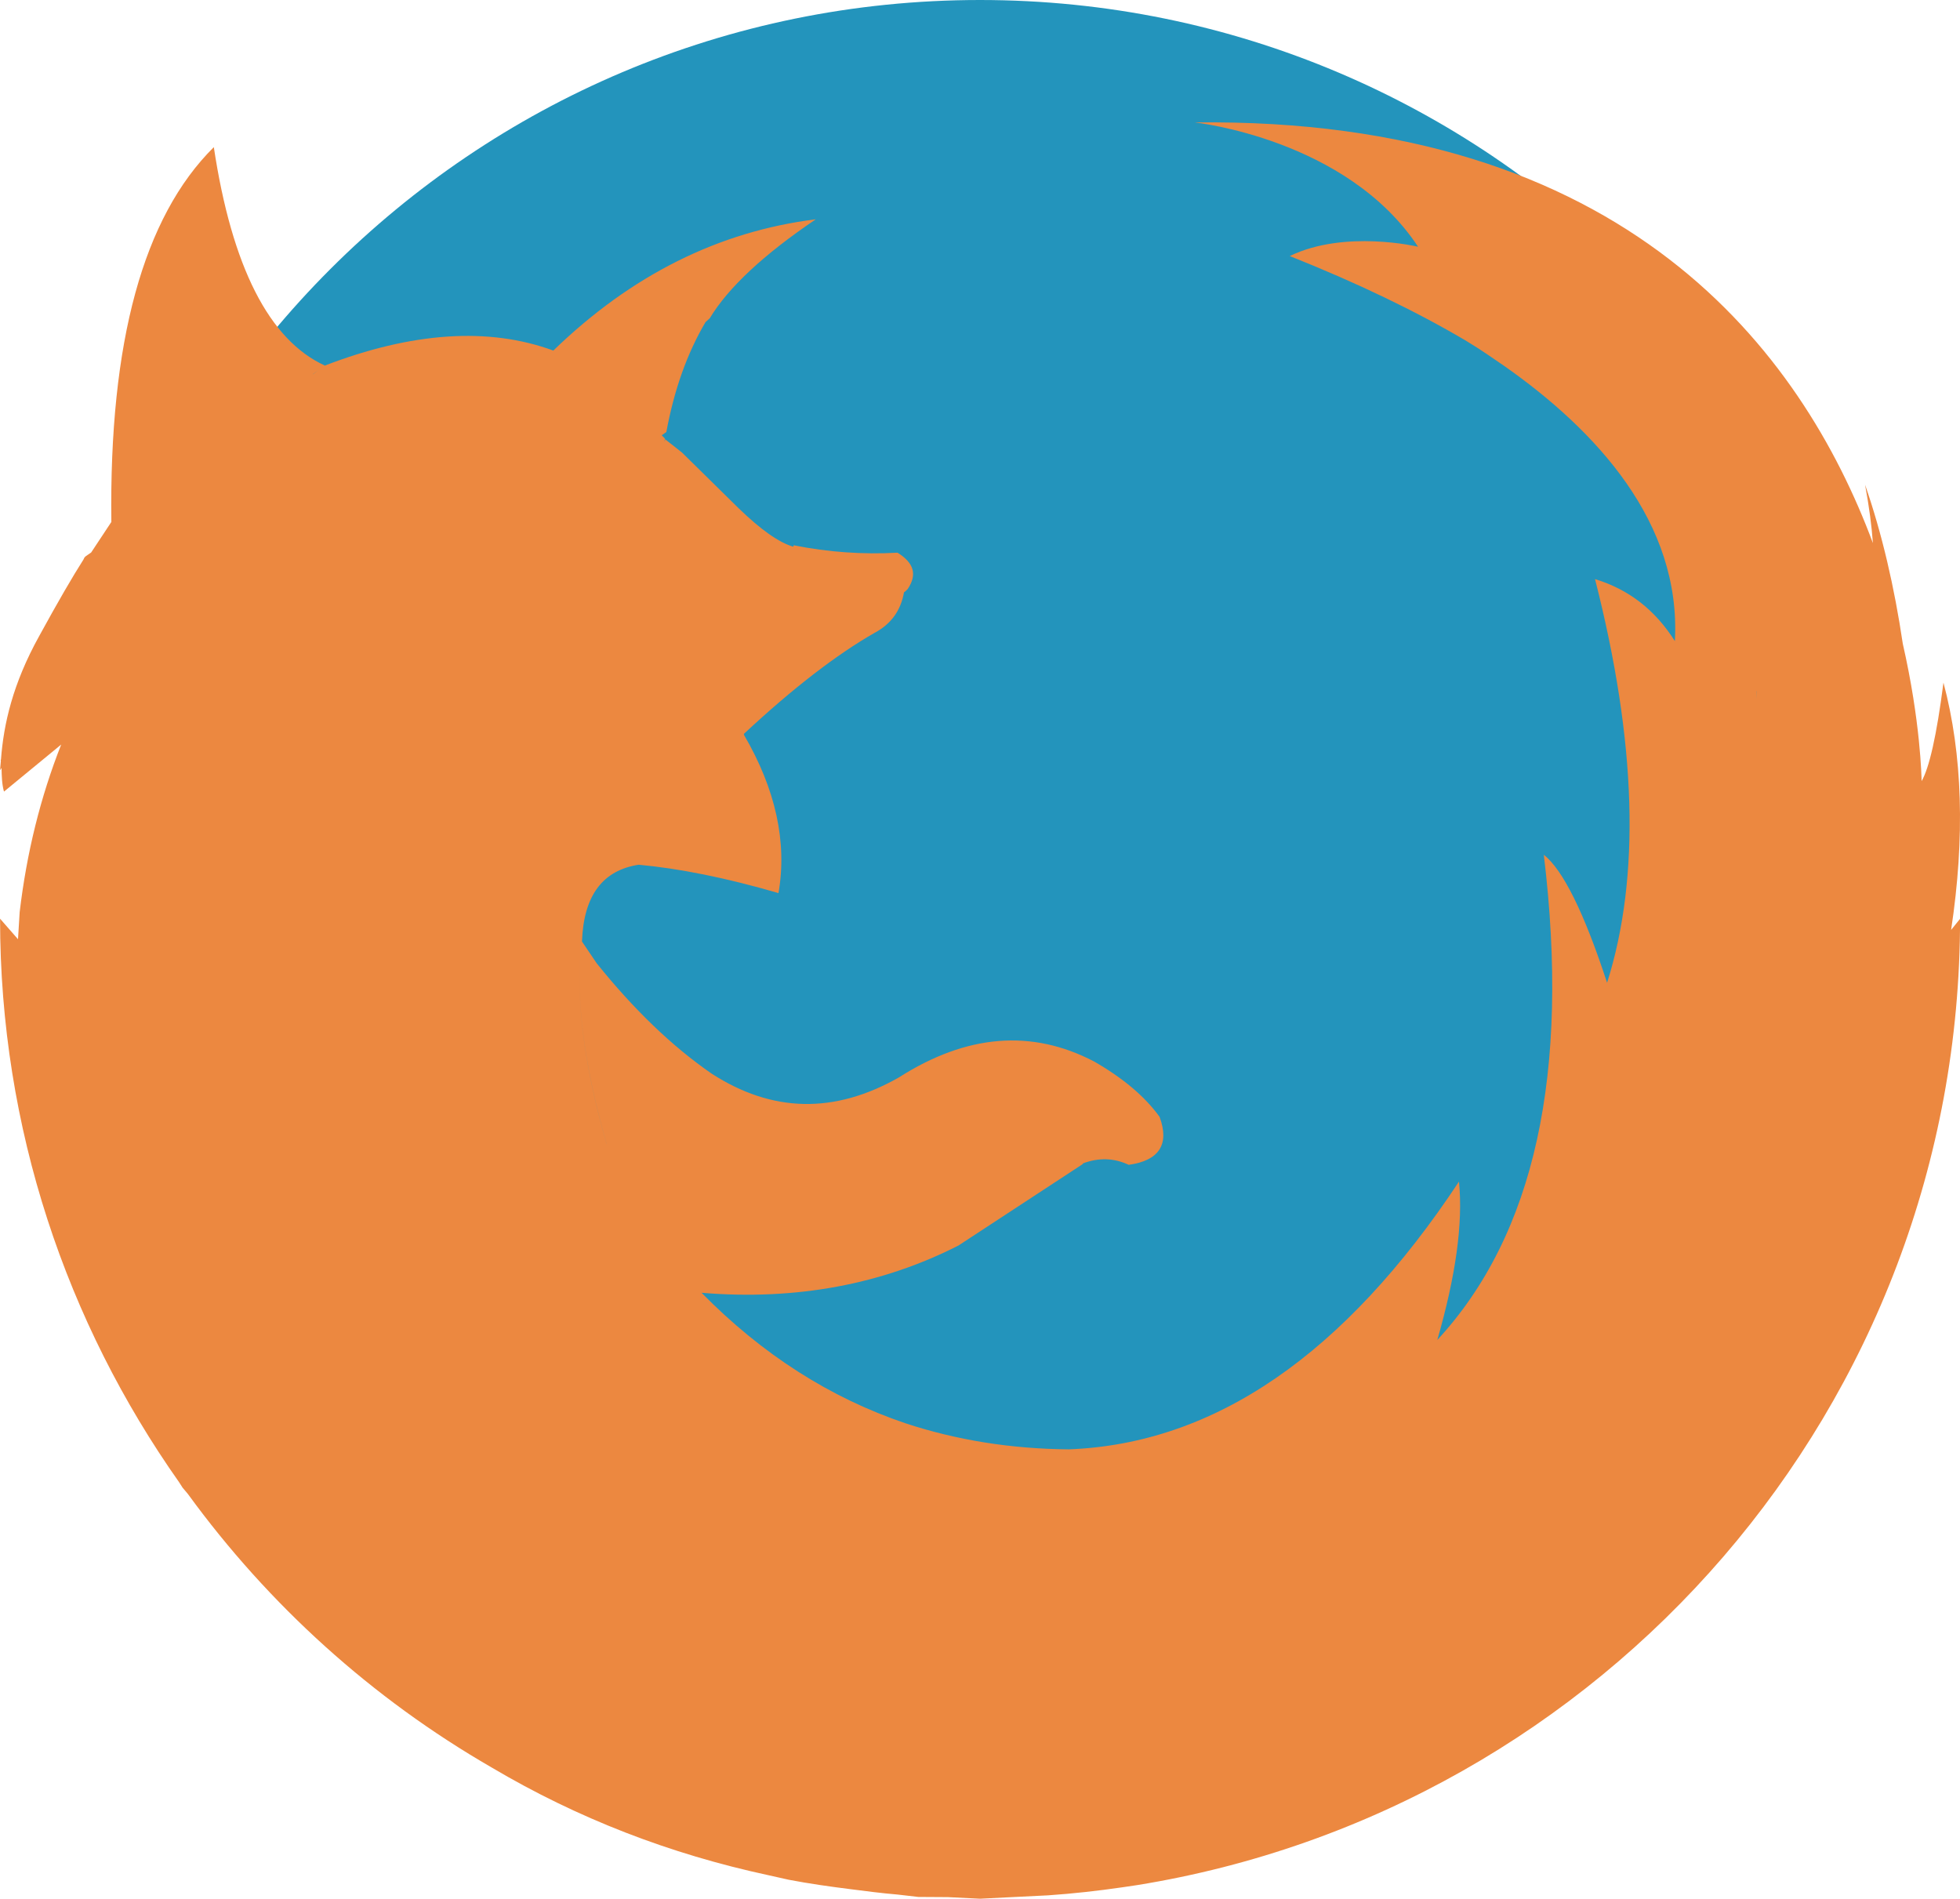
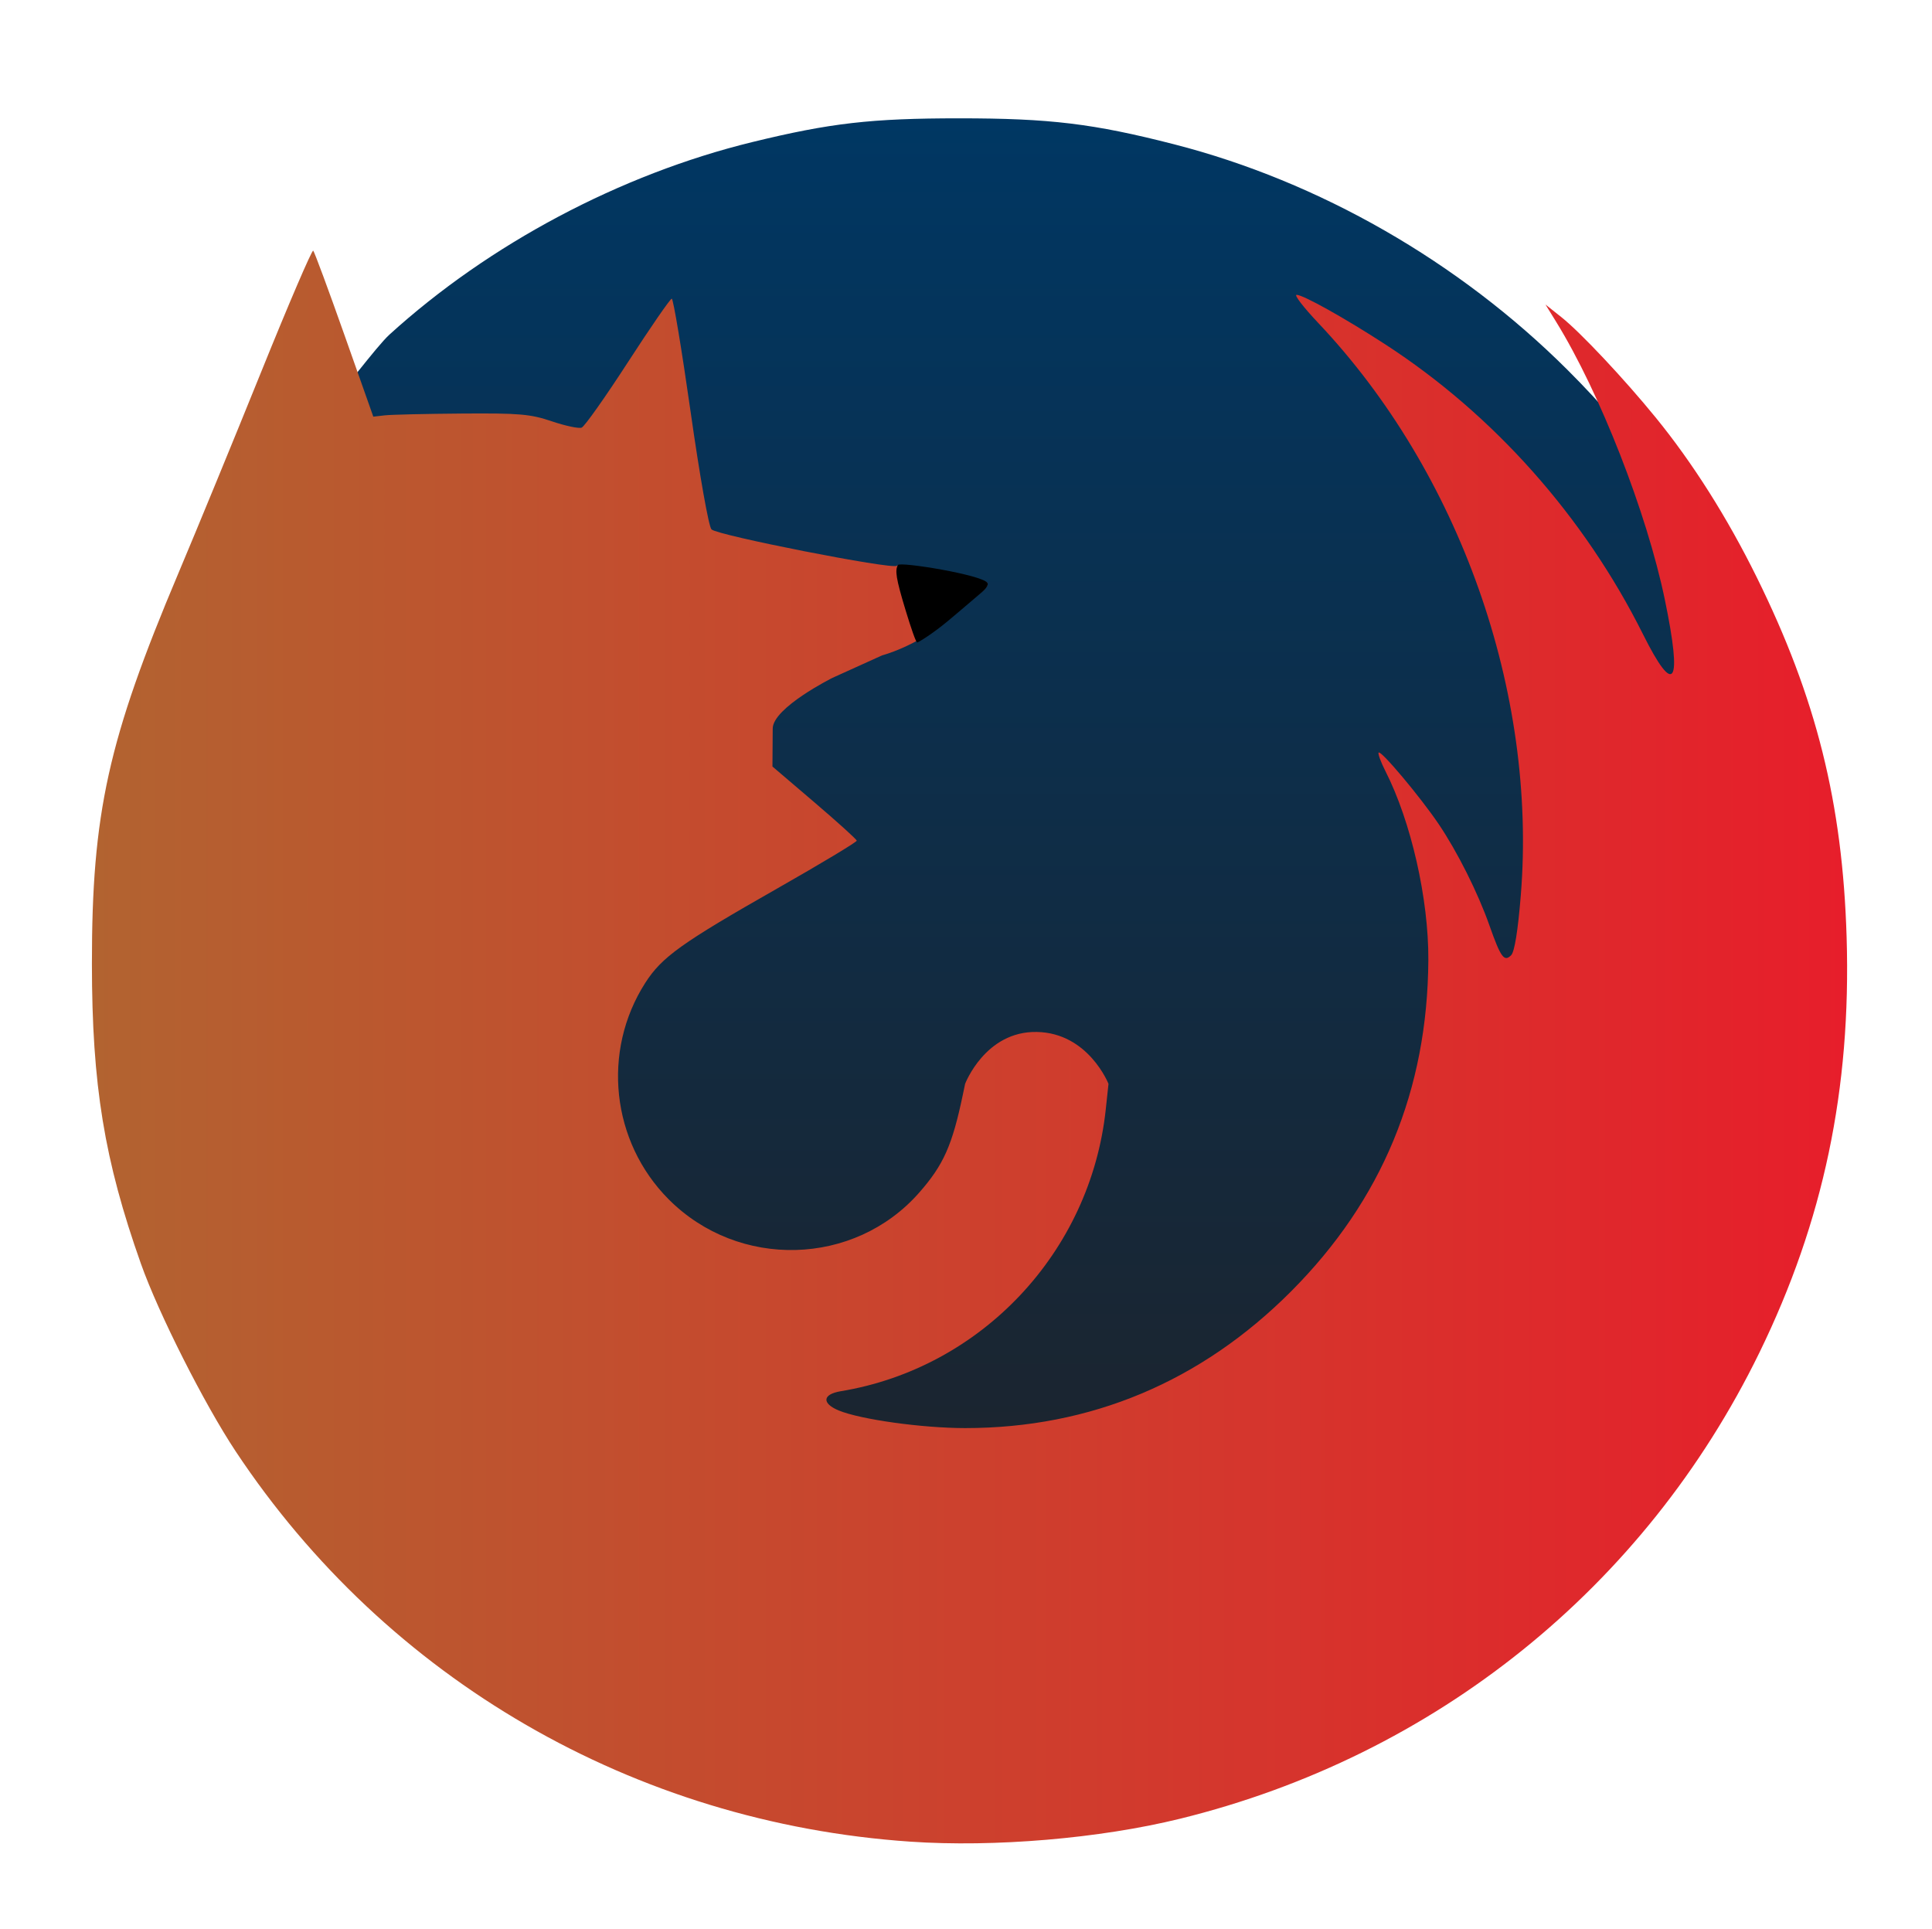
- <svg xmlns="http://www.w3.org/2000/svg" enable-background="new -0.002 -0.501 32 31" height="31" viewBox="-0.002 -0.501 32 31" width="32">
-   <path d="M15.998-.501c8.284 0 15 6.715 15 15 0 8.283-6.716 15-15 15s-15-6.717-15-15c0-8.286 6.716-15 15-15z" fill="#2394BC" />
-   <path d="M18.562 30.274c7.614-1.229 13.437-7.814 13.437-15.775l-.146.181c.228-1.513.188-2.861-.125-4.037-.112.871-.234 1.397-.357 1.608-.001-.068-.018-.976-.307-2.243-.137-.924-.338-1.793-.616-2.596.068.368.108.675.128.953-1.162-3.118-4.023-6.957-11.072-6.867 0 0 2.479.262 3.646 2.029 0 0-1.193-.285-2.095.152 1.099.438 2.052.896 2.863 1.374l.07.043c.208.125.385.253.573.38 1.498 1.052 2.888 2.553 2.782 4.489-.323-.51-.753-.844-1.304-1.012.679 2.66.746 4.857.197 6.59-.377-1.154-.724-1.846-1.033-2.09.431 3.566-.15 6.203-1.739 7.922.302-1.049.422-1.908.354-2.586-1.867 2.822-3.991 4.281-6.372 4.371-.941-.008-1.83-.15-2.666-.426-1.228-.415-2.339-1.124-3.328-2.13 1.544.129 2.954-.139 4.195-.772l2.033-1.332-.008-.006c.264-.1.512-.092.754.021.496-.068.67-.334.504-.783-.24-.334-.603-.637-1.069-.904-1.017-.531-2.079-.447-3.187.26-1.055.6-2.07.576-3.058-.062-.647-.447-1.272-1.049-1.876-1.801l-.24-.355c-.113.852.015 1.945.398 3.291l.008.018-.008-.016c-.384-1.346-.511-2.442-.398-3.293v-.008c.029-.744.337-1.154.924-1.246l-.249-.021.251.021c.663.061 1.424.213 2.282.463.144-.828-.045-1.695-.564-2.584v-.016c.806-.752 1.521-1.299 2.132-1.648.271-.145.429-.365.481-.662l.022-.016.008-.008.03-.029c.158-.236.105-.426-.165-.594-.565.031-1.131-.008-1.695-.121l-.008.023c-.233-.068-.527-.275-.889-.625l-.927-.912-.278-.219v.029h-.008l.008-.037-.053-.055.075-.053c.128-.691.339-1.285.64-1.795l.068-.061c.302-.502.881-1.041 1.732-1.617-1.582.197-3.013.91-4.285 2.143-1.055-.387-2.305-.305-3.744.25l-.173.132-.013.007.188-.138.008-.008c-.905-.416-1.515-1.611-1.809-3.564-1.152 1.141-1.71 3.178-1.673 6.119l-.33.499-.085.058-.017.016-.007.007-.016.033c-.175.274-.416.688-.72 1.244-.437.786-.584 1.446-.627 2.021l-.004.007.002.019-.014.151.025-.04c.003.133.006.267.04.387l.934-.768c-.339.859-.564 1.77-.678 2.736l-.027.442-.293-.335c0 3.428 1.088 6.597 2.924 9.201l.055.086.088.105c1.32 1.813 3.006 3.338 4.958 4.464 1.403.831 2.911 1.413 4.519 1.759l.331.074c.333.064.674.112 1.016.155.253.033.506.065.762.087l.34.039.483.003.525.026.418-.021.689-.034c.409-.028.812-.073 1.212-.131l.243-.036zm-9.409-16.75h0zm19.527-2.741l-.007.131.005-.132.002.001z" fill="#EC8840" />
+ <svg xmlns="http://www.w3.org/2000/svg" version="1.1" id="svg2" x="0px" y="0px" width="513px" height="512px" viewBox="0 0 513 512" style="enable-background:new 0 0 513 512;" xml:space="preserve">
+   <linearGradient id="path3229_1_" gradientUnits="userSpaceOnUse" x1="254.708" y1="31.417" x2="254.708" y2="484.954">
+     <stop offset="0" style="stop-color:#003763" />
+     <stop offset="1" style="stop-color:#231F20" />
+   </linearGradient>
+   <path id="path3229" style="fill:url(#path3229_1_);" d="  M236.39,484.65c-31.949-3.342-57.226-10.375-83.156-23.146c-24.163-11.896-42.867-25.597-62.379-45.686  C56.152,380.1,35.561,338.1,28.342,288.316c-2.243-15.467-2.243-46.026,0-61.493c3.176-21.899,9.184-42.754,18.183-63.115  c2.482-5.615,22.14-27.469,31.497-50.438c10.239-25.135,2.572,4.643,3.353,4.643c0.769,0-0.946-20.288,1.368-13.544  c2.147,6.262,6.208,0.275,6.679,0.759c0.493,0.506,10.413-13.037,14.007-16.303c26.471-24.058,61.322-42.55,96.293-51.095  c20.718-5.062,31.614-6.313,54.983-6.313c24.061,0,35.588,1.392,57.025,6.887c38.494,9.866,75.611,31.139,104.423,59.846  c36.76,36.63,57.762,79.245,65.394,132.691c1.815,12.713,1.538,44.765-0.505,58.407c-4.56,30.45-13.56,56.822-27.896,81.738  c-34.837,60.549-94.021,100.938-163.793,111.78C279.371,484.321,244.937,485.544,236.39,484.65z" />
+   <path id="path3045" style="fill:#B1B1AA;" d="M-259.857,29.595c-1.237-0.497-2.25-1.444-2.25-2.103c0-0.659-0.289-0.91-0.643-0.557  c-0.975,0.975,1.666,3.7,3.515,3.627C-258.133,30.521-258.334,30.208-259.857,29.595L-259.857,29.595z" />
+   <linearGradient id="path2991_1_" gradientUnits="userSpaceOnUse" x1="24.405" y1="277.998" x2="490.458" y2="277.998">
+     <stop offset="0" style="stop-color:#B26330" />
+     <stop offset="1" style="stop-color:#E71E2B" />
+   </linearGradient>
+   <path id="path2991" style="fill:url(#path2991_1_);" d="M241.678,488.985  c-73.239-5.022-138.906-43.021-179.109-103.646c-8.346-12.586-20.475-36.603-25.152-49.807  c-9.729-27.464-12.993-47.433-13.012-79.589c-0.023-40.051,4.283-59.513,22.954-103.723c4.89-11.579,14.817-35.718,22.06-53.642  c7.243-17.924,13.43-32.334,13.749-32.023c0.319,0.312,4.04,10.355,8.268,22.32l7.686,21.754l3.062-0.349  c1.684-0.192,10.892-0.408,20.462-0.479c15.303-0.115,18.186,0.135,23.907,2.072c3.578,1.211,7.13,1.962,7.893,1.668  c0.763-0.293,6.294-8.116,12.292-17.384c5.997-9.268,11.233-16.85,11.634-16.85c0.402,0,2.652,13.5,5,30  c2.447,17.196,4.816,30.537,5.55,31.259c1.623,1.594,48.081,10.718,49.188,9.66c0.87-0.83,22.807,3.28,24.023,4.501  c0.393,0.394-0.273,1.492-1.482,2.442c-1.207,0.95-5.498,4.467-9.533,7.816c-8.16,6.77-16.867,9.015-16.867,9.015L221,180  c0,0-15.784,7.898-15.823,13.443l-0.071,10.081l11.156,9.521c6.136,5.237,11.189,9.811,11.229,10.164  c0.041,0.354-9.484,6.081-21.166,12.728c-25.404,14.455-30.603,18.176-35,25.051c-11.608,18.147-9.004,42.17,6.23,57.453  c18.575,18.636,49.291,17.817,66.509-1.77c6.474-7.363,8.783-12.55,11.609-26.068l0.59-2.824c0,0,5.336-14.029,19.037-13.779  s19.035,13.779,19.035,13.779l-0.723,6.771c-4.044,37.888-33.011,68.683-70.398,74.847c-4.823,0.795-5.066,3.215-0.512,5.104  c5.758,2.39,22.196,4.679,33.568,4.679c33.31,0,62.632-12.304,86.576-36.326c24.115-24.193,36.214-53.405,36.42-87.936  c0.099-16.176-4.578-36.767-11.392-50.164c-1.248-2.456-2.059-4.676-1.8-4.936c0.638-0.64,11.043,11.757,15.918,18.966  c4.968,7.346,10.431,18.244,13.479,26.891c3.018,8.553,3.93,9.81,5.777,7.954c0.903-0.906,1.797-6.439,2.563-15.866  c4.382-54.027-16.259-112.353-53.8-152.036c-3.873-4.095-6.453-7.445-5.729-7.445c1.738,0,12.73,6.139,23.515,13.131  c28.791,18.671,52.866,45.743,68.462,76.984c8.408,16.842,10.506,13.504,5.793-9.218c-4.782-23.063-17.23-54.886-28.833-73.703  l-2.846-4.615l4.222,3.354c5.062,4.021,16.707,16.416,25.047,26.654c9.843,12.082,18.973,26.515,26.81,42.38  c15.828,32.044,22.799,59.953,23.878,95.606c1.222,40.329-6.15,75.424-23.165,110.297  c-30.391,62.284-86.086,107.089-153.839,123.752C292,488.146,264.045,490.52,241.678,488.985L241.678,488.985z" />
+   <path id="path2989" d="M240.495,162.141  c-2.646-8.706-2.86-10.67-2.083-12.116c0.514-0.956,22.511,2.618,23.796,4.758c0.285,0.476-0.301,1.461-1.481,2.442  c-1.311,1.086-5.295,4.554-9.208,7.802c-3.914,3.248-7.656,5.552-7.981,5.552C243.21,170.578,241.937,166.882,240.495,162.141  L240.495,162.141z" />
</svg>
